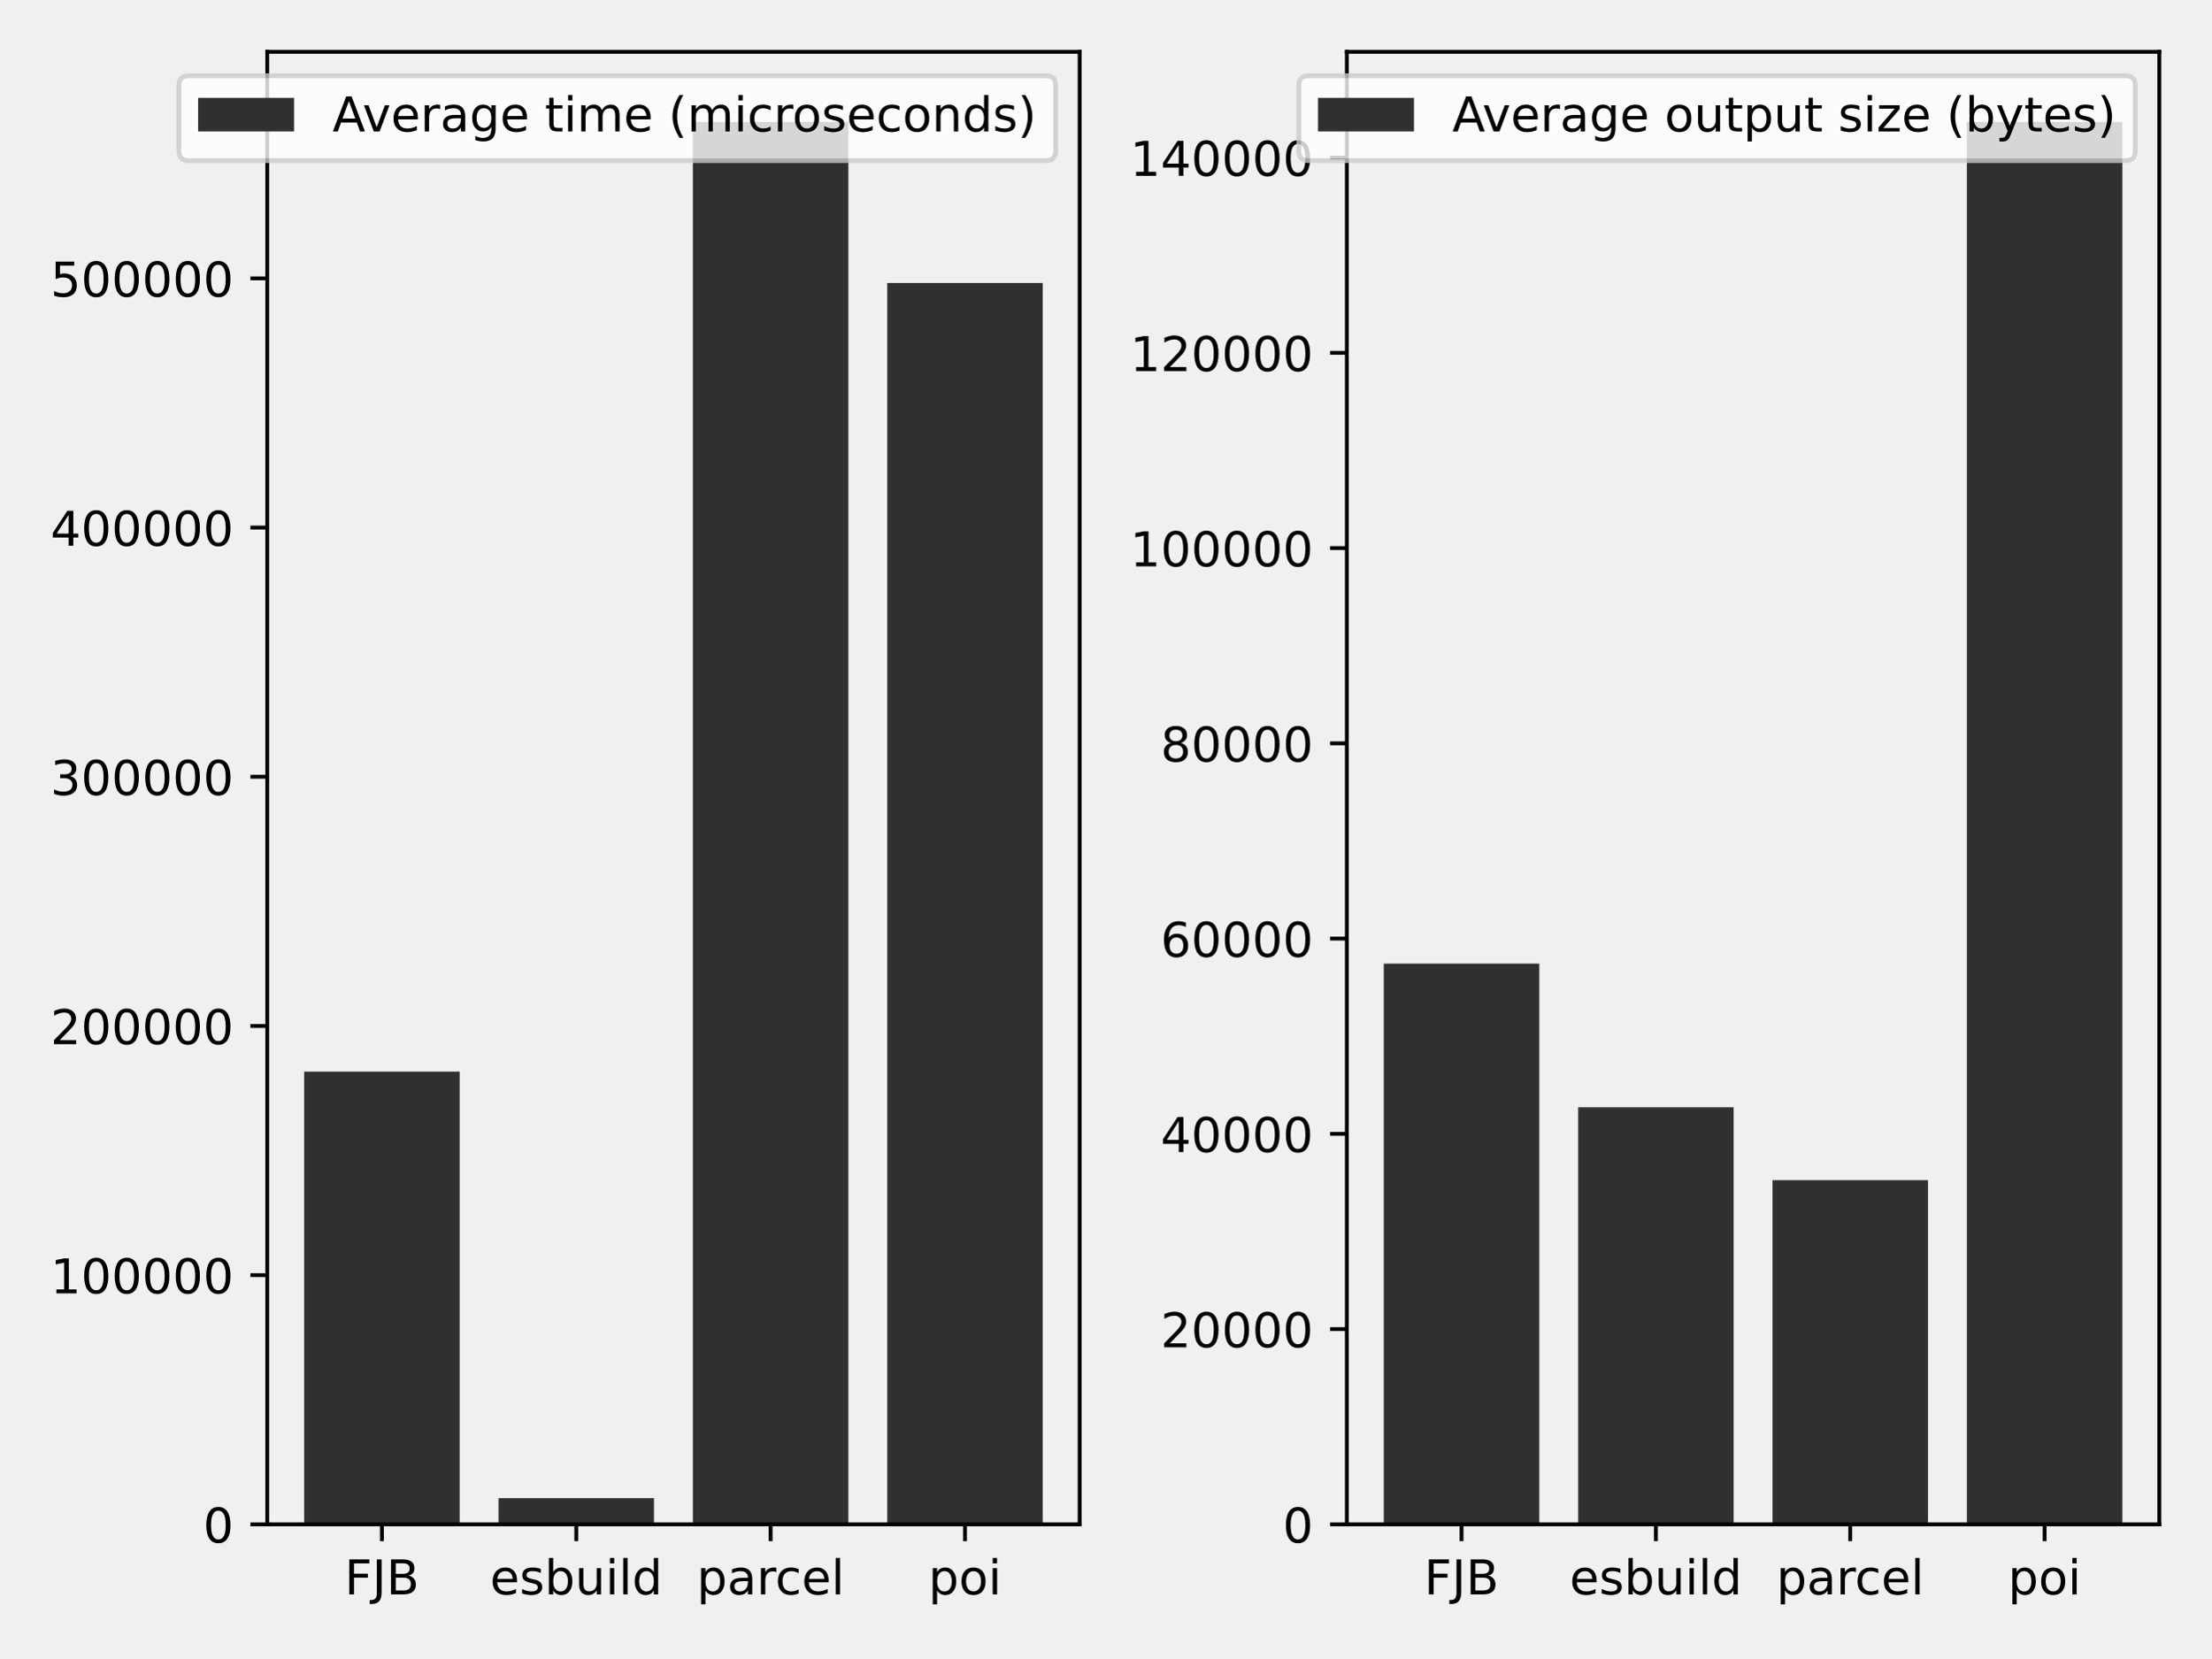
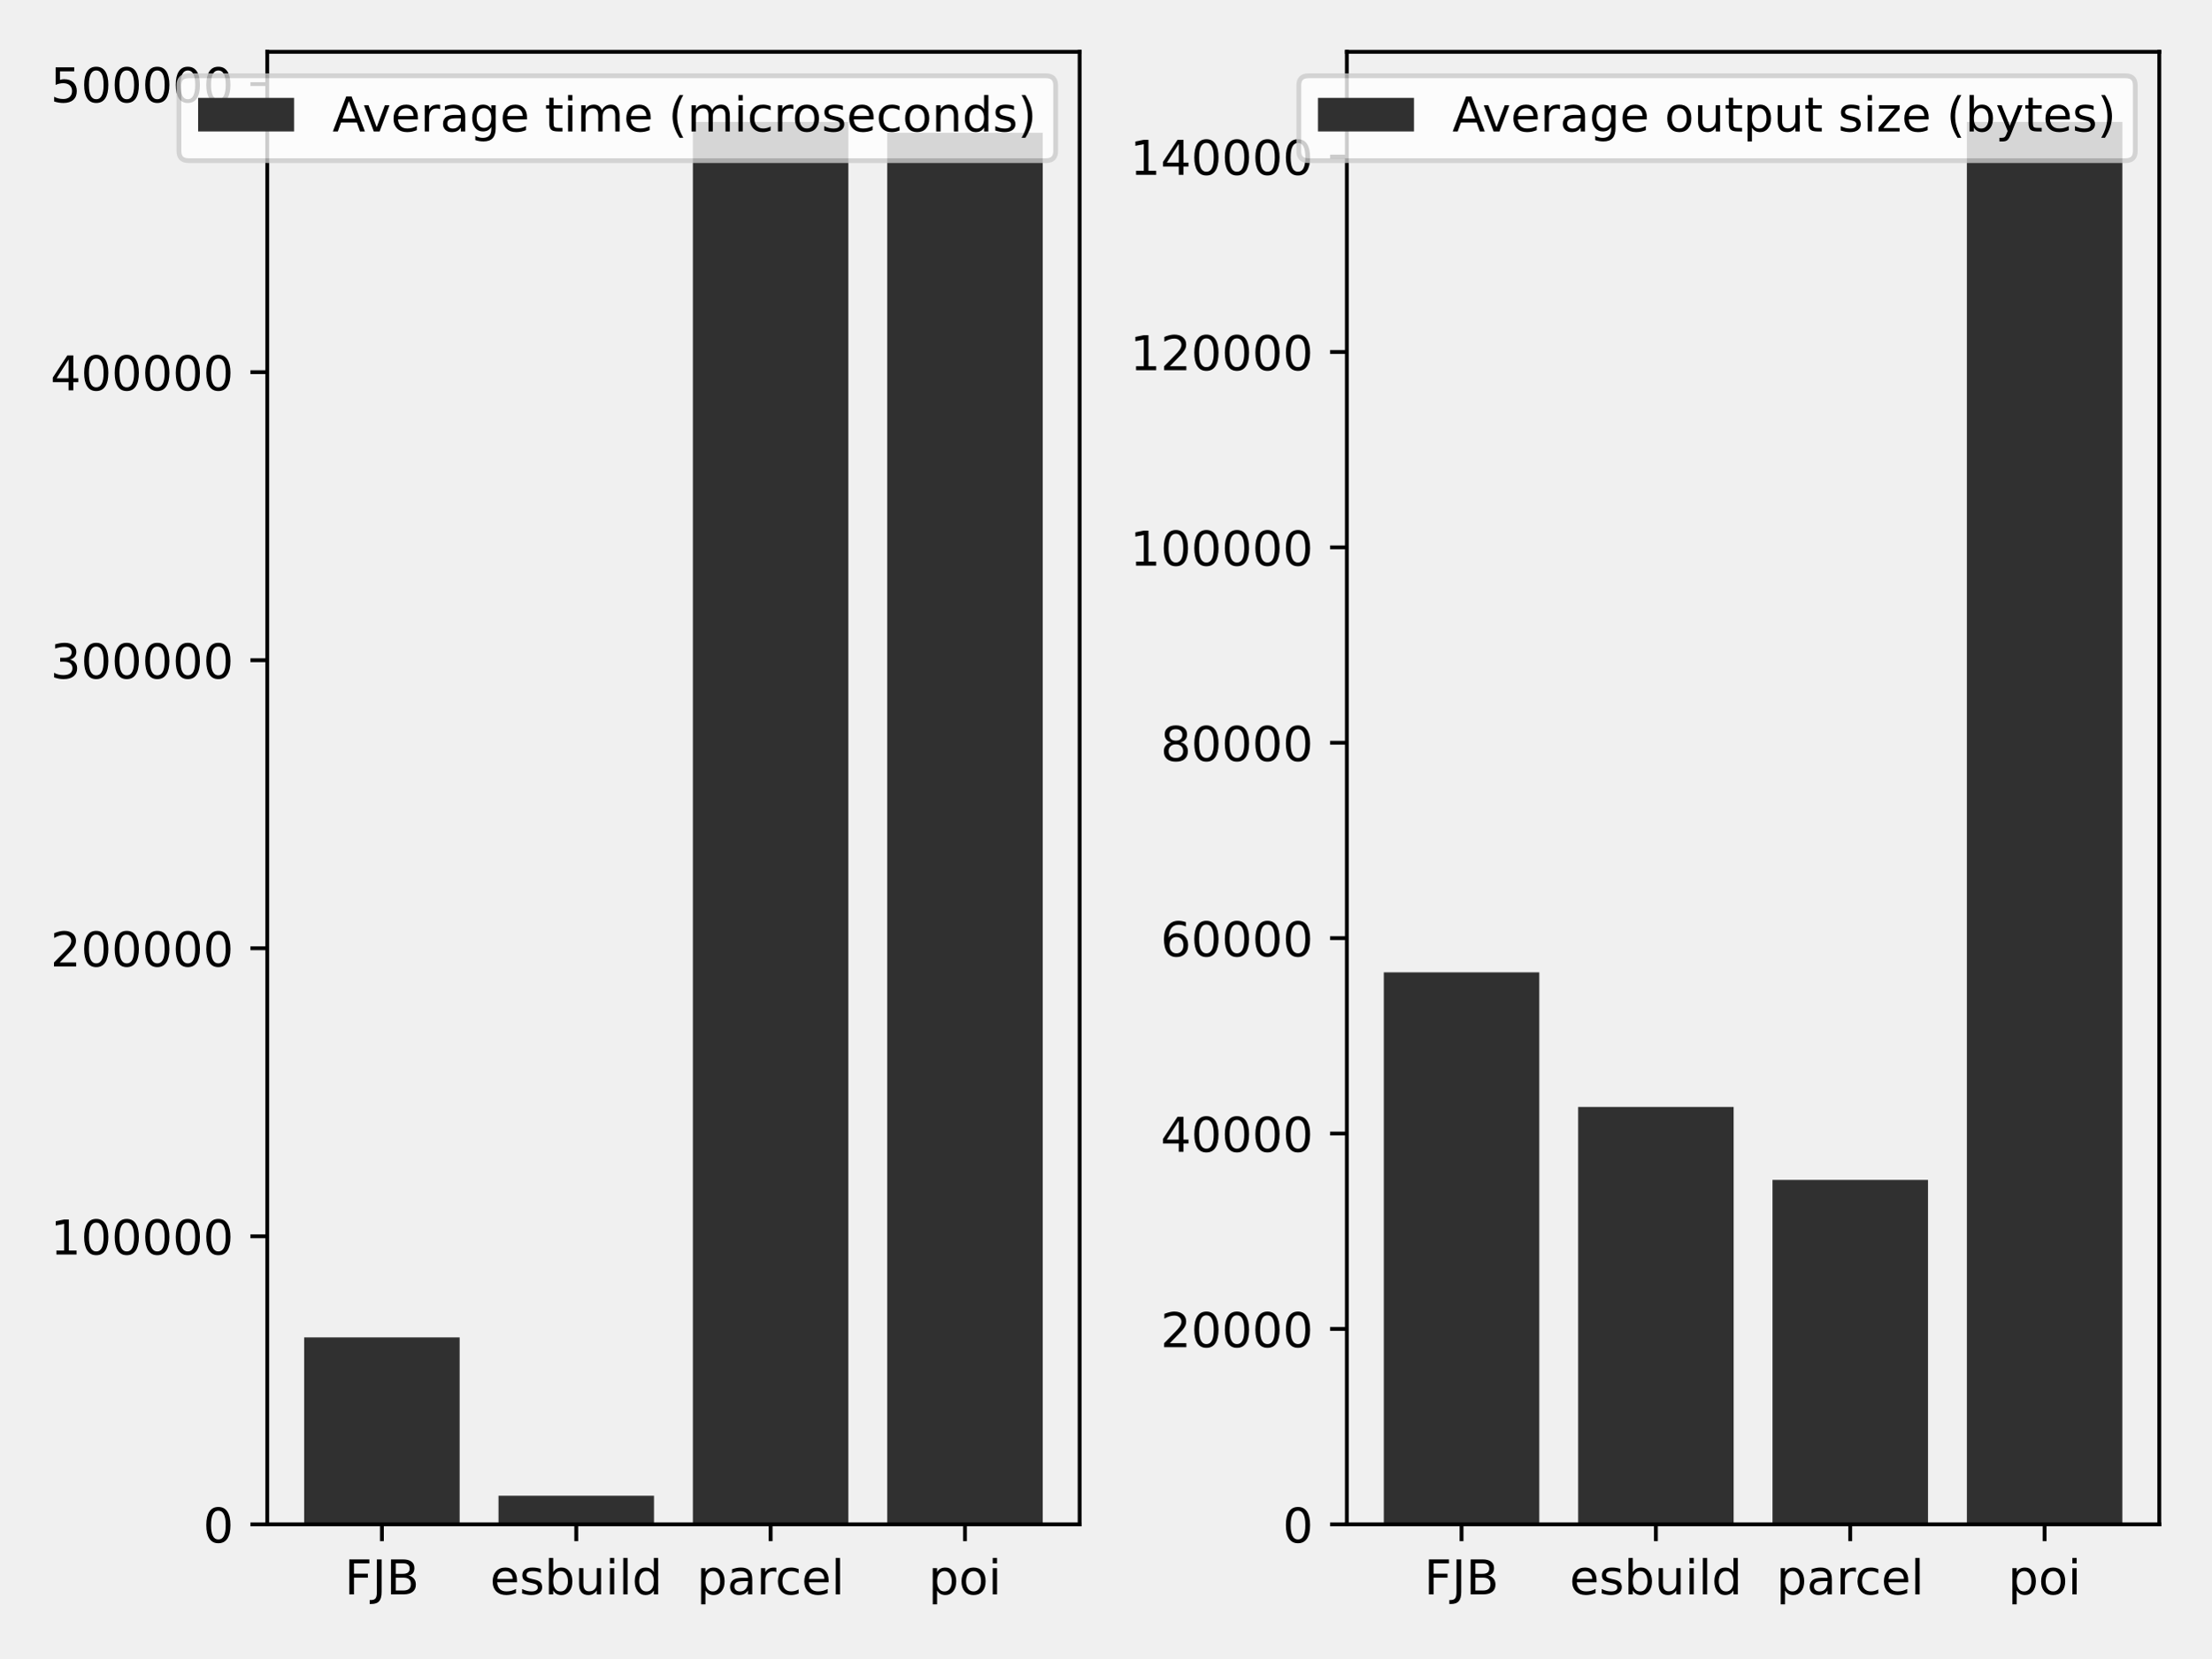
<svg xmlns="http://www.w3.org/2000/svg" xmlns:xlink="http://www.w3.org/1999/xlink" height="345.6pt" version="1.1" viewBox="0 0 460.8 345.6" width="460.8pt">
  <defs>
    <style type="text/css">*{stroke-linecap:butt;stroke-linejoin:round;}</style>
  </defs>
  <g id="figure_1">
    <g id="patch_1">
      <path d="M 0 345.6  L 460.8 345.6  L 460.8 0  L 0 0  z " style="fill:none;" />
    </g>
    <g id="axes_1">
      <g id="patch_2">
        <path d="M 55.69 317.72  L 225 317.72  L 225 10.8  L 55.69 10.8  z " style="fill:none;" />
      </g>
      <g id="patch_3">
-         <path clip-path="url(#p5b558bcbb6)" d="M 63.386 317.72  L 95.79 317.72  L 95.79 223.363  L 63.386 223.363  z " style="fill:#303030;" />
+         <path clip-path="url(#p740d767ba8)" d="M 63.386 317.72  L 95.79 317.72  L 95.79 278.754  L 63.386 278.754  z " style="fill:#303030;" />
      </g>
      <g id="patch_4">
-         <path clip-path="url(#p5b558bcbb6)" d="M 103.891 317.72  L 136.295 317.72  L 136.295 312.26  L 103.891 312.26  z " style="fill:#303030;" />
+         <path clip-path="url(#p740d767ba8)" d="M 103.891 317.72  L 136.295 317.72  L 136.295 311.758  L 103.891 311.758  z " style="fill:#303030;" />
      </g>
      <g id="patch_5">
-         <path clip-path="url(#p5b558bcbb6)" d="M 144.395 317.72  L 176.799 317.72  L 176.799 25.415  L 144.395 25.415  z " style="fill:#303030;" />
+         <path clip-path="url(#p740d767ba8)" d="M 144.395 317.72  L 176.799 317.72  L 176.799 25.415  L 144.395 25.415  z " style="fill:#303030;" />
      </g>
      <g id="patch_6">
-         <path clip-path="url(#p5b558bcbb6)" d="M 184.9 317.72  L 217.304 317.72  L 217.304 58.977  L 184.9 58.977  z " style="fill:#303030;" />
+         <path clip-path="url(#p740d767ba8)" d="M 184.9 317.72  L 217.304 317.72  L 217.304 27.676  L 184.9 27.676  z " style="fill:#303030;" />
      </g>
      <g id="matplotlib.axis_1">
        <g id="xtick_1">
          <g id="line2d_1">
            <defs>
-               <path d="M 0 0  L 0 3.5  " id="m8f6a328b8c" style="stroke:#000000;stroke-width:0.8;" />
+               <path d="M 0 0  L 0 3.5  " id="m633176edac" style="stroke:#000000;stroke-width:0.8;" />
            </defs>
            <g>
-               <use style="stroke:#000000;stroke-width:0.8;" x="79.588" xlink:href="#m8f6a328b8c" y="317.72" />
+               <use style="stroke:#000000;stroke-width:0.8;" x="79.588" xlink:href="#m633176edac" y="317.72" />
            </g>
          </g>
          <g id="text_1">
            <g transform="translate(71.80657 332.3184)scale(0.1 -0.1)">
              <defs>
                <path d="M 9.812 72.906  L 51.703 72.906  L 51.703 64.594  L 19.672 64.594  L 19.672 43.109  L 48.578 43.109  L 48.578 34.812  L 19.672 34.812  L 19.672 0  L 9.812 0  z " id="DejaVuSans-70" />
                <path d="M 9.812 72.906  L 19.672 72.906  L 19.672 5.078  Q 19.672 -8.109 14.672 -14.062  Q 9.672 -20.016 -1.422 -20.016  L -5.172 -20.016  L -5.172 -11.719  L -2.094 -11.719  Q 4.438 -11.719 7.125 -8.047  Q 9.812 -4.391 9.812 5.078  z " id="DejaVuSans-74" />
                <path d="M 19.672 34.812  L 19.672 8.109  L 35.5 8.109  Q 43.453 8.109 47.281 11.406  Q 51.125 14.703 51.125 21.484  Q 51.125 28.328 47.281 31.562  Q 43.453 34.812 35.5 34.812  z M 19.672 64.797  L 19.672 42.828  L 34.281 42.828  Q 41.5 42.828 45.031 45.531  Q 48.578 48.25 48.578 53.812  Q 48.578 59.328 45.031 62.062  Q 41.5 64.797 34.281 64.797  z M 9.812 72.906  L 35.016 72.906  Q 46.297 72.906 52.391 68.219  Q 58.5 63.531 58.5 54.891  Q 58.5 48.188 55.375 44.234  Q 52.25 40.281 46.188 39.312  Q 53.469 37.75 57.5 32.781  Q 61.531 27.828 61.531 20.406  Q 61.531 10.641 54.891 5.312  Q 48.25 0 35.984 0  L 9.812 0  z " id="DejaVuSans-66" />
              </defs>
              <use xlink:href="#DejaVuSans-70" />
              <use x="57.52" xlink:href="#DejaVuSans-74" />
              <use x="87.012" xlink:href="#DejaVuSans-66" />
            </g>
          </g>
        </g>
        <g id="xtick_2">
          <g id="line2d_2">
            <g>
-               <use style="stroke:#000000;stroke-width:0.8;" x="120.093" xlink:href="#m8f6a328b8c" y="317.72" />
+               <use style="stroke:#000000;stroke-width:0.8;" x="120.093" xlink:href="#m633176edac" y="317.72" />
            </g>
          </g>
          <g id="text_2">
            <g transform="translate(102.116 332.3184)scale(0.1 -0.1)">
              <defs>
                <path d="M 56.203 29.594  L 56.203 25.203  L 14.891 25.203  Q 15.484 15.922 20.484 11.062  Q 25.484 6.203 34.422 6.203  Q 39.594 6.203 44.453 7.469  Q 49.312 8.734 54.109 11.281  L 54.109 2.781  Q 49.266 0.734 44.188 -0.344  Q 39.109 -1.422 33.891 -1.422  Q 20.797 -1.422 13.156 6.188  Q 5.516 13.812 5.516 26.812  Q 5.516 40.234 12.766 48.109  Q 20.016 56 32.328 56  Q 43.359 56 49.781 48.891  Q 56.203 41.797 56.203 29.594  z M 47.219 32.234  Q 47.125 39.594 43.094 43.984  Q 39.062 48.391 32.422 48.391  Q 24.906 48.391 20.391 44.141  Q 15.875 39.891 15.188 32.172  z " id="DejaVuSans-101" />
                <path d="M 44.281 53.078  L 44.281 44.578  Q 40.484 46.531 36.375 47.5  Q 32.281 48.484 27.875 48.484  Q 21.188 48.484 17.844 46.438  Q 14.5 44.391 14.5 40.281  Q 14.5 37.156 16.891 35.375  Q 19.281 33.594 26.516 31.984  L 29.594 31.297  Q 39.156 29.25 43.188 25.516  Q 47.219 21.781 47.219 15.094  Q 47.219 7.469 41.188 3.016  Q 35.156 -1.422 24.609 -1.422  Q 20.219 -1.422 15.453 -0.562  Q 10.688 0.297 5.422 2  L 5.422 11.281  Q 10.406 8.688 15.234 7.391  Q 20.062 6.109 24.812 6.109  Q 31.156 6.109 34.562 8.281  Q 37.984 10.453 37.984 14.406  Q 37.984 18.062 35.516 20.016  Q 33.062 21.969 24.703 23.781  L 21.578 24.516  Q 13.234 26.266 9.516 29.906  Q 5.812 33.547 5.812 39.891  Q 5.812 47.609 11.281 51.797  Q 16.75 56 26.812 56  Q 31.781 56 36.172 55.266  Q 40.578 54.547 44.281 53.078  z " id="DejaVuSans-115" />
                <path d="M 48.688 27.297  Q 48.688 37.203 44.609 42.844  Q 40.531 48.484 33.406 48.484  Q 26.266 48.484 22.188 42.844  Q 18.109 37.203 18.109 27.297  Q 18.109 17.391 22.188 11.75  Q 26.266 6.109 33.406 6.109  Q 40.531 6.109 44.609 11.75  Q 48.688 17.391 48.688 27.297  z M 18.109 46.391  Q 20.953 51.266 25.266 53.625  Q 29.594 56 35.594 56  Q 45.562 56 51.781 48.094  Q 58.016 40.188 58.016 27.297  Q 58.016 14.406 51.781 6.484  Q 45.562 -1.422 35.594 -1.422  Q 29.594 -1.422 25.266 0.953  Q 20.953 3.328 18.109 8.203  L 18.109 0  L 9.078 0  L 9.078 75.984  L 18.109 75.984  z " id="DejaVuSans-98" />
                <path d="M 8.5 21.578  L 8.5 54.688  L 17.484 54.688  L 17.484 21.922  Q 17.484 14.156 20.5 10.266  Q 23.531 6.391 29.594 6.391  Q 36.859 6.391 41.078 11.031  Q 45.312 15.672 45.312 23.688  L 45.312 54.688  L 54.297 54.688  L 54.297 0  L 45.312 0  L 45.312 8.406  Q 42.047 3.422 37.719 1  Q 33.406 -1.422 27.688 -1.422  Q 18.266 -1.422 13.375 4.438  Q 8.5 10.297 8.5 21.578  z M 31.109 56  z " id="DejaVuSans-117" />
                <path d="M 9.422 54.688  L 18.406 54.688  L 18.406 0  L 9.422 0  z M 9.422 75.984  L 18.406 75.984  L 18.406 64.594  L 9.422 64.594  z " id="DejaVuSans-105" />
                <path d="M 9.422 75.984  L 18.406 75.984  L 18.406 0  L 9.422 0  z " id="DejaVuSans-108" />
                <path d="M 45.406 46.391  L 45.406 75.984  L 54.391 75.984  L 54.391 0  L 45.406 0  L 45.406 8.203  Q 42.578 3.328 38.25 0.953  Q 33.938 -1.422 27.875 -1.422  Q 17.969 -1.422 11.734 6.484  Q 5.516 14.406 5.516 27.297  Q 5.516 40.188 11.734 48.094  Q 17.969 56 27.875 56  Q 33.938 56 38.25 53.625  Q 42.578 51.266 45.406 46.391  z M 14.797 27.297  Q 14.797 17.391 18.875 11.75  Q 22.953 6.109 30.078 6.109  Q 37.203 6.109 41.297 11.75  Q 45.406 17.391 45.406 27.297  Q 45.406 37.203 41.297 42.844  Q 37.203 48.484 30.078 48.484  Q 22.953 48.484 18.875 42.844  Q 14.797 37.203 14.797 27.297  z " id="DejaVuSans-100" />
              </defs>
              <use xlink:href="#DejaVuSans-101" />
              <use x="61.523" xlink:href="#DejaVuSans-115" />
              <use x="113.623" xlink:href="#DejaVuSans-98" />
              <use x="177.1" xlink:href="#DejaVuSans-117" />
              <use x="240.479" xlink:href="#DejaVuSans-105" />
              <use x="268.262" xlink:href="#DejaVuSans-108" />
              <use x="296.045" xlink:href="#DejaVuSans-100" />
            </g>
          </g>
        </g>
        <g id="xtick_3">
          <g id="line2d_3">
            <g>
-               <use style="stroke:#000000;stroke-width:0.8;" x="160.597" xlink:href="#m8f6a328b8c" y="317.72" />
+               <use style="stroke:#000000;stroke-width:0.8;" x="160.597" xlink:href="#m633176edac" y="317.72" />
            </g>
          </g>
          <g id="text_3">
            <g transform="translate(145.2013 332.3184)scale(0.1 -0.1)">
              <defs>
                <path d="M 18.109 8.203  L 18.109 -20.797  L 9.078 -20.797  L 9.078 54.688  L 18.109 54.688  L 18.109 46.391  Q 20.953 51.266 25.266 53.625  Q 29.594 56 35.594 56  Q 45.562 56 51.781 48.094  Q 58.016 40.188 58.016 27.297  Q 58.016 14.406 51.781 6.484  Q 45.562 -1.422 35.594 -1.422  Q 29.594 -1.422 25.266 0.953  Q 20.953 3.328 18.109 8.203  z M 48.688 27.297  Q 48.688 37.203 44.609 42.844  Q 40.531 48.484 33.406 48.484  Q 26.266 48.484 22.188 42.844  Q 18.109 37.203 18.109 27.297  Q 18.109 17.391 22.188 11.75  Q 26.266 6.109 33.406 6.109  Q 40.531 6.109 44.609 11.75  Q 48.688 17.391 48.688 27.297  z " id="DejaVuSans-112" />
                <path d="M 34.281 27.484  Q 23.391 27.484 19.188 25  Q 14.984 22.516 14.984 16.5  Q 14.984 11.719 18.141 8.906  Q 21.297 6.109 26.703 6.109  Q 34.188 6.109 38.703 11.406  Q 43.219 16.703 43.219 25.484  L 43.219 27.484  z M 52.203 31.203  L 52.203 0  L 43.219 0  L 43.219 8.297  Q 40.141 3.328 35.547 0.953  Q 30.953 -1.422 24.312 -1.422  Q 15.922 -1.422 10.953 3.297  Q 6 8.016 6 15.922  Q 6 25.141 12.172 29.828  Q 18.359 34.516 30.609 34.516  L 43.219 34.516  L 43.219 35.406  Q 43.219 41.609 39.141 45  Q 35.062 48.391 27.688 48.391  Q 23 48.391 18.547 47.266  Q 14.109 46.141 10.016 43.891  L 10.016 52.203  Q 14.938 54.109 19.578 55.047  Q 24.219 56 28.609 56  Q 40.484 56 46.344 49.844  Q 52.203 43.703 52.203 31.203  z " id="DejaVuSans-97" />
                <path d="M 41.109 46.297  Q 39.594 47.172 37.812 47.578  Q 36.031 48 33.891 48  Q 26.266 48 22.188 43.047  Q 18.109 38.094 18.109 28.812  L 18.109 0  L 9.078 0  L 9.078 54.688  L 18.109 54.688  L 18.109 46.188  Q 20.953 51.172 25.484 53.578  Q 30.031 56 36.531 56  Q 37.453 56 38.578 55.875  Q 39.703 55.766 41.062 55.516  z " id="DejaVuSans-114" />
                <path d="M 48.781 52.594  L 48.781 44.188  Q 44.969 46.297 41.141 47.344  Q 37.312 48.391 33.406 48.391  Q 24.656 48.391 19.812 42.844  Q 14.984 37.312 14.984 27.297  Q 14.984 17.281 19.812 11.734  Q 24.656 6.203 33.406 6.203  Q 37.312 6.203 41.141 7.25  Q 44.969 8.297 48.781 10.406  L 48.781 2.094  Q 45.016 0.344 40.984 -0.531  Q 36.969 -1.422 32.422 -1.422  Q 20.062 -1.422 12.781 6.344  Q 5.516 14.109 5.516 27.297  Q 5.516 40.672 12.859 48.328  Q 20.219 56 33.016 56  Q 37.156 56 41.109 55.141  Q 45.062 54.297 48.781 52.594  z " id="DejaVuSans-99" />
              </defs>
              <use xlink:href="#DejaVuSans-112" />
              <use x="63.477" xlink:href="#DejaVuSans-97" />
              <use x="124.756" xlink:href="#DejaVuSans-114" />
              <use x="163.619" xlink:href="#DejaVuSans-99" />
              <use x="218.6" xlink:href="#DejaVuSans-101" />
              <use x="280.123" xlink:href="#DejaVuSans-108" />
            </g>
          </g>
        </g>
        <g id="xtick_4">
          <g id="line2d_4">
            <g>
-               <use style="stroke:#000000;stroke-width:0.8;" x="201.102" xlink:href="#m8f6a328b8c" y="317.72" />
+               <use style="stroke:#000000;stroke-width:0.8;" x="201.102" xlink:href="#m633176edac" y="317.72" />
            </g>
          </g>
          <g id="text_4">
            <g transform="translate(193.4795 332.3184)scale(0.1 -0.1)">
              <defs>
                <path d="M 30.609 48.391  Q 23.391 48.391 19.188 42.75  Q 14.984 37.109 14.984 27.297  Q 14.984 17.484 19.156 11.844  Q 23.344 6.203 30.609 6.203  Q 37.797 6.203 41.984 11.859  Q 46.188 17.531 46.188 27.297  Q 46.188 37.016 41.984 42.703  Q 37.797 48.391 30.609 48.391  z M 30.609 56  Q 42.328 56 49.016 48.375  Q 55.719 40.766 55.719 27.297  Q 55.719 13.875 49.016 6.219  Q 42.328 -1.422 30.609 -1.422  Q 18.844 -1.422 12.172 6.219  Q 5.516 13.875 5.516 27.297  Q 5.516 40.766 12.172 48.375  Q 18.844 56 30.609 56  z " id="DejaVuSans-111" />
              </defs>
              <use xlink:href="#DejaVuSans-112" />
              <use x="63.477" xlink:href="#DejaVuSans-111" />
              <use x="124.658" xlink:href="#DejaVuSans-105" />
            </g>
          </g>
        </g>
      </g>
      <g id="matplotlib.axis_2">
        <g id="ytick_1">
          <g id="line2d_5">
            <defs>
-               <path d="M 0 0  L -3.5 0  " id="ma670803277" style="stroke:#000000;stroke-width:0.8;" />
+               <path d="M 0 0  L -3.5 0  " id="m32b0b96ef1" style="stroke:#000000;stroke-width:0.8;" />
            </defs>
            <g>
-               <use style="stroke:#000000;stroke-width:0.8;" x="55.69" xlink:href="#ma670803277" y="317.72" />
+               <use style="stroke:#000000;stroke-width:0.8;" x="55.69" xlink:href="#m32b0b96ef1" y="317.72" />
            </g>
          </g>
          <g id="text_5">
            <g transform="translate(42.3275 321.5192)scale(0.1 -0.1)">
              <defs>
                <path d="M 31.781 66.406  Q 24.172 66.406 20.328 58.906  Q 16.5 51.422 16.5 36.375  Q 16.5 21.391 20.328 13.891  Q 24.172 6.391 31.781 6.391  Q 39.453 6.391 43.281 13.891  Q 47.125 21.391 47.125 36.375  Q 47.125 51.422 43.281 58.906  Q 39.453 66.406 31.781 66.406  z M 31.781 74.219  Q 44.047 74.219 50.516 64.516  Q 56.984 54.828 56.984 36.375  Q 56.984 17.969 50.516 8.266  Q 44.047 -1.422 31.781 -1.422  Q 19.531 -1.422 13.062 8.266  Q 6.594 17.969 6.594 36.375  Q 6.594 54.828 13.062 64.516  Q 19.531 74.219 31.781 74.219  z " id="DejaVuSans-48" />
              </defs>
              <use xlink:href="#DejaVuSans-48" />
            </g>
          </g>
        </g>
        <g id="ytick_2">
          <g id="line2d_6">
            <g>
-               <use style="stroke:#000000;stroke-width:0.8;" x="55.69" xlink:href="#ma670803277" y="265.779" />
+               <use style="stroke:#000000;stroke-width:0.8;" x="55.69" xlink:href="#m32b0b96ef1" y="257.681" />
            </g>
          </g>
          <g id="text_6">
-             <g transform="translate(10.515 269.5779)scale(0.1 -0.1)">
+             <g transform="translate(10.515 261.4803)scale(0.1 -0.1)">
              <defs>
                <path d="M 12.406 8.297  L 28.516 8.297  L 28.516 63.922  L 10.984 60.406  L 10.984 69.391  L 28.422 72.906  L 38.281 72.906  L 38.281 8.297  L 54.391 8.297  L 54.391 0  L 12.406 0  z " id="DejaVuSans-49" />
              </defs>
              <use xlink:href="#DejaVuSans-49" />
              <use x="63.623" xlink:href="#DejaVuSans-48" />
              <use x="127.246" xlink:href="#DejaVuSans-48" />
              <use x="190.869" xlink:href="#DejaVuSans-48" />
              <use x="254.492" xlink:href="#DejaVuSans-48" />
              <use x="318.115" xlink:href="#DejaVuSans-48" />
            </g>
          </g>
        </g>
        <g id="ytick_3">
          <g id="line2d_7">
            <g>
-               <use style="stroke:#000000;stroke-width:0.8;" x="55.69" xlink:href="#ma670803277" y="213.837" />
+               <use style="stroke:#000000;stroke-width:0.8;" x="55.69" xlink:href="#m32b0b96ef1" y="197.642" />
            </g>
          </g>
          <g id="text_7">
-             <g transform="translate(10.515 217.6367)scale(0.1 -0.1)">
+             <g transform="translate(10.515 201.4414)scale(0.1 -0.1)">
              <defs>
                <path d="M 19.188 8.297  L 53.609 8.297  L 53.609 0  L 7.328 0  L 7.328 8.297  Q 12.938 14.109 22.625 23.891  Q 32.328 33.688 34.812 36.531  Q 39.547 41.844 41.422 45.531  Q 43.312 49.219 43.312 52.781  Q 43.312 58.594 39.234 62.25  Q 35.156 65.922 28.609 65.922  Q 23.969 65.922 18.812 64.312  Q 13.672 62.703 7.812 59.422  L 7.812 69.391  Q 13.766 71.781 18.938 73  Q 24.125 74.219 28.422 74.219  Q 39.75 74.219 46.484 68.547  Q 53.219 62.891 53.219 53.422  Q 53.219 48.922 51.531 44.891  Q 49.859 40.875 45.406 35.406  Q 44.188 33.984 37.641 27.219  Q 31.109 20.453 19.188 8.297  z " id="DejaVuSans-50" />
              </defs>
              <use xlink:href="#DejaVuSans-50" />
              <use x="63.623" xlink:href="#DejaVuSans-48" />
              <use x="127.246" xlink:href="#DejaVuSans-48" />
              <use x="190.869" xlink:href="#DejaVuSans-48" />
              <use x="254.492" xlink:href="#DejaVuSans-48" />
              <use x="318.115" xlink:href="#DejaVuSans-48" />
            </g>
          </g>
        </g>
        <g id="ytick_4">
          <g id="line2d_8">
            <g>
-               <use style="stroke:#000000;stroke-width:0.8;" x="55.69" xlink:href="#ma670803277" y="161.896" />
+               <use style="stroke:#000000;stroke-width:0.8;" x="55.69" xlink:href="#m32b0b96ef1" y="137.603" />
            </g>
          </g>
          <g id="text_8">
-             <g transform="translate(10.515 165.6954)scale(0.1 -0.1)">
+             <g transform="translate(10.515 141.4025)scale(0.1 -0.1)">
              <defs>
                <path d="M 40.578 39.312  Q 47.656 37.797 51.625 33  Q 55.609 28.219 55.609 21.188  Q 55.609 10.406 48.188 4.484  Q 40.766 -1.422 27.094 -1.422  Q 22.516 -1.422 17.656 -0.516  Q 12.797 0.391 7.625 2.203  L 7.625 11.719  Q 11.719 9.328 16.594 8.109  Q 21.484 6.891 26.812 6.891  Q 36.078 6.891 40.938 10.547  Q 45.797 14.203 45.797 21.188  Q 45.797 27.641 41.281 31.266  Q 36.766 34.906 28.719 34.906  L 20.219 34.906  L 20.219 43.016  L 29.109 43.016  Q 36.375 43.016 40.234 45.922  Q 44.094 48.828 44.094 54.297  Q 44.094 59.906 40.109 62.906  Q 36.141 65.922 28.719 65.922  Q 24.656 65.922 20.016 65.031  Q 15.375 64.156 9.812 62.312  L 9.812 71.094  Q 15.438 72.656 20.344 73.438  Q 25.25 74.219 29.594 74.219  Q 40.828 74.219 47.359 69.109  Q 53.906 64.016 53.906 55.328  Q 53.906 49.266 50.438 45.094  Q 46.969 40.922 40.578 39.312  z " id="DejaVuSans-51" />
              </defs>
              <use xlink:href="#DejaVuSans-51" />
              <use x="63.623" xlink:href="#DejaVuSans-48" />
              <use x="127.246" xlink:href="#DejaVuSans-48" />
              <use x="190.869" xlink:href="#DejaVuSans-48" />
              <use x="254.492" xlink:href="#DejaVuSans-48" />
              <use x="318.115" xlink:href="#DejaVuSans-48" />
            </g>
          </g>
        </g>
        <g id="ytick_5">
          <g id="line2d_9">
            <g>
-               <use style="stroke:#000000;stroke-width:0.8;" x="55.69" xlink:href="#ma670803277" y="109.955" />
+               <use style="stroke:#000000;stroke-width:0.8;" x="55.69" xlink:href="#m32b0b96ef1" y="77.564" />
            </g>
          </g>
          <g id="text_9">
-             <g transform="translate(10.515 113.7541)scale(0.1 -0.1)">
+             <g transform="translate(10.515 81.36364)scale(0.1 -0.1)">
              <defs>
                <path d="M 37.797 64.312  L 12.891 25.391  L 37.797 25.391  z M 35.203 72.906  L 47.609 72.906  L 47.609 25.391  L 58.016 25.391  L 58.016 17.188  L 47.609 17.188  L 47.609 0  L 37.797 0  L 37.797 17.188  L 4.891 17.188  L 4.891 26.703  z " id="DejaVuSans-52" />
              </defs>
              <use xlink:href="#DejaVuSans-52" />
              <use x="63.623" xlink:href="#DejaVuSans-48" />
              <use x="127.246" xlink:href="#DejaVuSans-48" />
              <use x="190.869" xlink:href="#DejaVuSans-48" />
              <use x="254.492" xlink:href="#DejaVuSans-48" />
              <use x="318.115" xlink:href="#DejaVuSans-48" />
            </g>
          </g>
        </g>
        <g id="ytick_6">
          <g id="line2d_10">
            <g>
-               <use style="stroke:#000000;stroke-width:0.8;" x="55.69" xlink:href="#ma670803277" y="58.014" />
+               <use style="stroke:#000000;stroke-width:0.8;" x="55.69" xlink:href="#m32b0b96ef1" y="17.526" />
            </g>
          </g>
          <g id="text_10">
-             <g transform="translate(10.515 61.81281)scale(0.1 -0.1)">
+             <g transform="translate(10.515 21.32475)scale(0.1 -0.1)">
              <defs>
                <path d="M 10.797 72.906  L 49.516 72.906  L 49.516 64.594  L 19.828 64.594  L 19.828 46.734  Q 21.969 47.469 24.109 47.828  Q 26.266 48.188 28.422 48.188  Q 40.625 48.188 47.75 41.5  Q 54.891 34.812 54.891 23.391  Q 54.891 11.625 47.562 5.094  Q 40.234 -1.422 26.906 -1.422  Q 22.312 -1.422 17.547 -0.641  Q 12.797 0.141 7.719 1.703  L 7.719 11.625  Q 12.109 9.234 16.797 8.062  Q 21.484 6.891 26.703 6.891  Q 35.156 6.891 40.078 11.328  Q 45.016 15.766 45.016 23.391  Q 45.016 31 40.078 35.438  Q 35.156 39.891 26.703 39.891  Q 22.75 39.891 18.812 39.016  Q 14.891 38.141 10.797 36.281  z " id="DejaVuSans-53" />
              </defs>
              <use xlink:href="#DejaVuSans-53" />
              <use x="63.623" xlink:href="#DejaVuSans-48" />
              <use x="127.246" xlink:href="#DejaVuSans-48" />
              <use x="190.869" xlink:href="#DejaVuSans-48" />
              <use x="254.492" xlink:href="#DejaVuSans-48" />
              <use x="318.115" xlink:href="#DejaVuSans-48" />
            </g>
          </g>
        </g>
      </g>
      <g id="patch_7">
        <path d="M 55.69 317.72  L 55.69 10.8  " style="fill:none;stroke:#000000;stroke-linecap:square;stroke-linejoin:miter;stroke-width:0.8;" />
      </g>
      <g id="patch_8">
        <path d="M 225 317.72  L 225 10.8  " style="fill:none;stroke:#000000;stroke-linecap:square;stroke-linejoin:miter;stroke-width:0.8;" />
      </g>
      <g id="patch_9">
        <path d="M 55.69 317.72  L 225 317.72  " style="fill:none;stroke:#000000;stroke-linecap:square;stroke-linejoin:miter;stroke-width:0.8;" />
      </g>
      <g id="patch_10">
        <path d="M 55.69 10.8  L 225 10.8  " style="fill:none;stroke:#000000;stroke-linecap:square;stroke-linejoin:miter;stroke-width:0.8;" />
      </g>
      <g id="legend_1">
        <g id="patch_11">
          <path d="M 39.286 33.478  L 218 33.478  Q 220 33.478 220 31.478  L 220 17.8  Q 220 15.8 218 15.8  L 39.286 15.8  Q 37.286 15.8 37.286 17.8  L 37.286 31.478  Q 37.286 33.478 39.286 33.478  z " style="fill:#ffffff;opacity:0.8;stroke:#cccccc;stroke-linejoin:miter;" />
        </g>
        <g id="patch_12">
          <path d="M 41.286 27.398  L 61.286 27.398  L 61.286 20.398  L 41.286 20.398  z " style="fill:#303030;" />
        </g>
        <g id="text_11">
          <g transform="translate(69.28594 27.39844)scale(0.1 -0.1)">
            <defs>
              <path d="M 34.188 63.188  L 20.797 26.906  L 47.609 26.906  z M 28.609 72.906  L 39.797 72.906  L 67.578 0  L 57.328 0  L 50.688 18.703  L 17.828 18.703  L 11.188 0  L 0.781 0  z " id="DejaVuSans-65" />
              <path d="M 2.984 54.688  L 12.5 54.688  L 29.594 8.797  L 46.688 54.688  L 56.203 54.688  L 35.688 0  L 23.484 0  z " id="DejaVuSans-118" />
              <path d="M 45.406 27.984  Q 45.406 37.75 41.375 43.109  Q 37.359 48.484 30.078 48.484  Q 22.859 48.484 18.828 43.109  Q 14.797 37.75 14.797 27.984  Q 14.797 18.266 18.828 12.891  Q 22.859 7.516 30.078 7.516  Q 37.359 7.516 41.375 12.891  Q 45.406 18.266 45.406 27.984  z M 54.391 6.781  Q 54.391 -7.172 48.188 -13.984  Q 42 -20.797 29.203 -20.797  Q 24.469 -20.797 20.266 -20.094  Q 16.062 -19.391 12.109 -17.922  L 12.109 -9.188  Q 16.062 -11.328 19.922 -12.344  Q 23.781 -13.375 27.781 -13.375  Q 36.625 -13.375 41.016 -8.766  Q 45.406 -4.156 45.406 5.172  L 45.406 9.625  Q 42.625 4.781 38.281 2.391  Q 33.938 0 27.875 0  Q 17.828 0 11.672 7.656  Q 5.516 15.328 5.516 27.984  Q 5.516 40.672 11.672 48.328  Q 17.828 56 27.875 56  Q 33.938 56 38.281 53.609  Q 42.625 51.219 45.406 46.391  L 45.406 54.688  L 54.391 54.688  z " id="DejaVuSans-103" />
              <path id="DejaVuSans-32" />
              <path d="M 18.312 70.219  L 18.312 54.688  L 36.812 54.688  L 36.812 47.703  L 18.312 47.703  L 18.312 18.016  Q 18.312 11.328 20.141 9.422  Q 21.969 7.516 27.594 7.516  L 36.812 7.516  L 36.812 0  L 27.594 0  Q 17.188 0 13.234 3.875  Q 9.281 7.766 9.281 18.016  L 9.281 47.703  L 2.688 47.703  L 2.688 54.688  L 9.281 54.688  L 9.281 70.219  z " id="DejaVuSans-116" />
              <path d="M 52 44.188  Q 55.375 50.25 60.062 53.125  Q 64.75 56 71.094 56  Q 79.641 56 84.281 50.016  Q 88.922 44.047 88.922 33.016  L 88.922 0  L 79.891 0  L 79.891 32.719  Q 79.891 40.578 77.094 44.375  Q 74.312 48.188 68.609 48.188  Q 61.625 48.188 57.562 43.547  Q 53.516 38.922 53.516 30.906  L 53.516 0  L 44.484 0  L 44.484 32.719  Q 44.484 40.625 41.703 44.406  Q 38.922 48.188 33.109 48.188  Q 26.219 48.188 22.156 43.531  Q 18.109 38.875 18.109 30.906  L 18.109 0  L 9.078 0  L 9.078 54.688  L 18.109 54.688  L 18.109 46.188  Q 21.188 51.219 25.484 53.609  Q 29.781 56 35.688 56  Q 41.656 56 45.828 52.969  Q 50 49.953 52 44.188  z " id="DejaVuSans-109" />
              <path d="M 31 75.875  Q 24.469 64.656 21.281 53.656  Q 18.109 42.672 18.109 31.391  Q 18.109 20.125 21.312 9.062  Q 24.516 -2 31 -13.188  L 23.188 -13.188  Q 15.875 -1.703 12.234 9.375  Q 8.594 20.453 8.594 31.391  Q 8.594 42.281 12.203 53.312  Q 15.828 64.359 23.188 75.875  z " id="DejaVuSans-40" />
              <path d="M 54.891 33.016  L 54.891 0  L 45.906 0  L 45.906 32.719  Q 45.906 40.484 42.875 44.328  Q 39.844 48.188 33.797 48.188  Q 26.516 48.188 22.312 43.547  Q 18.109 38.922 18.109 30.906  L 18.109 0  L 9.078 0  L 9.078 54.688  L 18.109 54.688  L 18.109 46.188  Q 21.344 51.125 25.703 53.562  Q 30.078 56 35.797 56  Q 45.219 56 50.047 50.172  Q 54.891 44.344 54.891 33.016  z " id="DejaVuSans-110" />
              <path d="M 8.016 75.875  L 15.828 75.875  Q 23.141 64.359 26.781 53.312  Q 30.422 42.281 30.422 31.391  Q 30.422 20.453 26.781 9.375  Q 23.141 -1.703 15.828 -13.188  L 8.016 -13.188  Q 14.5 -2 17.703 9.062  Q 20.906 20.125 20.906 31.391  Q 20.906 42.672 17.703 53.656  Q 14.5 64.656 8.016 75.875  z " id="DejaVuSans-41" />
            </defs>
            <use xlink:href="#DejaVuSans-65" />
            <use x="62.533" xlink:href="#DejaVuSans-118" />
            <use x="121.713" xlink:href="#DejaVuSans-101" />
            <use x="183.236" xlink:href="#DejaVuSans-114" />
            <use x="224.35" xlink:href="#DejaVuSans-97" />
            <use x="285.629" xlink:href="#DejaVuSans-103" />
            <use x="349.105" xlink:href="#DejaVuSans-101" />
            <use x="410.629" xlink:href="#DejaVuSans-32" />
            <use x="442.416" xlink:href="#DejaVuSans-116" />
            <use x="481.625" xlink:href="#DejaVuSans-105" />
            <use x="509.408" xlink:href="#DejaVuSans-109" />
            <use x="606.82" xlink:href="#DejaVuSans-101" />
            <use x="668.344" xlink:href="#DejaVuSans-32" />
            <use x="700.131" xlink:href="#DejaVuSans-40" />
            <use x="739.145" xlink:href="#DejaVuSans-109" />
            <use x="836.557" xlink:href="#DejaVuSans-105" />
            <use x="864.34" xlink:href="#DejaVuSans-99" />
            <use x="919.32" xlink:href="#DejaVuSans-114" />
            <use x="958.184" xlink:href="#DejaVuSans-111" />
            <use x="1019.365" xlink:href="#DejaVuSans-115" />
            <use x="1071.465" xlink:href="#DejaVuSans-101" />
            <use x="1132.988" xlink:href="#DejaVuSans-99" />
            <use x="1187.969" xlink:href="#DejaVuSans-111" />
            <use x="1249.15" xlink:href="#DejaVuSans-110" />
            <use x="1312.529" xlink:href="#DejaVuSans-100" />
            <use x="1376.006" xlink:href="#DejaVuSans-115" />
            <use x="1428.105" xlink:href="#DejaVuSans-41" />
          </g>
        </g>
      </g>
    </g>
    <g id="axes_2">
      <g id="patch_13">
        <path d="M 280.69 317.72  L 450 317.72  L 450 10.8  L 280.69 10.8  z " style="fill:none;" />
      </g>
      <g id="patch_14">
-         <path clip-path="url(#pce90c5e2be)" d="M 288.386 317.72  L 320.79 317.72  L 320.79 200.844  L 288.386 200.844  z " style="fill:#303030;" />
+         <path clip-path="url(#pe7d086ee87)" d="M 288.386 317.72  L 320.79 317.72  L 320.79 202.66  L 288.386 202.66  z " style="fill:#303030;" />
      </g>
      <g id="patch_15">
-         <path clip-path="url(#pce90c5e2be)" d="M 328.891 317.72  L 361.295 317.72  L 361.295 230.788  L 328.891 230.788  z " style="fill:#303030;" />
+         <path clip-path="url(#pe7d086ee87)" d="M 328.891 317.72  L 361.295 317.72  L 361.295 230.724  L 328.891 230.724  z " style="fill:#303030;" />
      </g>
      <g id="patch_16">
-         <path clip-path="url(#pce90c5e2be)" d="M 369.395 317.72  L 401.799 317.72  L 401.799 245.983  L 369.395 245.983  z " style="fill:#303030;" />
+         <path clip-path="url(#pe7d086ee87)" d="M 369.395 317.72  L 401.799 317.72  L 401.799 245.93  L 369.395 245.93  z " style="fill:#303030;" />
      </g>
      <g id="patch_17">
-         <path clip-path="url(#pce90c5e2be)" d="M 409.9 317.72  L 442.304 317.72  L 442.304 25.415  L 409.9 25.415  z " style="fill:#303030;" />
+         <path clip-path="url(#pe7d086ee87)" d="M 409.9 317.72  L 442.304 317.72  L 442.304 25.415  L 409.9 25.415  z " style="fill:#303030;" />
      </g>
      <g id="matplotlib.axis_3">
        <g id="xtick_5">
          <g id="line2d_11">
            <g>
-               <use style="stroke:#000000;stroke-width:0.8;" x="304.588" xlink:href="#m8f6a328b8c" y="317.72" />
+               <use style="stroke:#000000;stroke-width:0.8;" x="304.588" xlink:href="#m633176edac" y="317.72" />
            </g>
          </g>
          <g id="text_12">
            <g transform="translate(296.8066 332.3184)scale(0.1 -0.1)">
              <use xlink:href="#DejaVuSans-70" />
              <use x="57.52" xlink:href="#DejaVuSans-74" />
              <use x="87.012" xlink:href="#DejaVuSans-66" />
            </g>
          </g>
        </g>
        <g id="xtick_6">
          <g id="line2d_12">
            <g>
-               <use style="stroke:#000000;stroke-width:0.8;" x="345.093" xlink:href="#m8f6a328b8c" y="317.72" />
+               <use style="stroke:#000000;stroke-width:0.8;" x="345.093" xlink:href="#m633176edac" y="317.72" />
            </g>
          </g>
          <g id="text_13">
            <g transform="translate(327.116 332.3184)scale(0.1 -0.1)">
              <use xlink:href="#DejaVuSans-101" />
              <use x="61.523" xlink:href="#DejaVuSans-115" />
              <use x="113.623" xlink:href="#DejaVuSans-98" />
              <use x="177.1" xlink:href="#DejaVuSans-117" />
              <use x="240.479" xlink:href="#DejaVuSans-105" />
              <use x="268.262" xlink:href="#DejaVuSans-108" />
              <use x="296.045" xlink:href="#DejaVuSans-100" />
            </g>
          </g>
        </g>
        <g id="xtick_7">
          <g id="line2d_13">
            <g>
-               <use style="stroke:#000000;stroke-width:0.8;" x="385.597" xlink:href="#m8f6a328b8c" y="317.72" />
+               <use style="stroke:#000000;stroke-width:0.8;" x="385.597" xlink:href="#m633176edac" y="317.72" />
            </g>
          </g>
          <g id="text_14">
            <g transform="translate(370.2013 332.3184)scale(0.1 -0.1)">
              <use xlink:href="#DejaVuSans-112" />
              <use x="63.477" xlink:href="#DejaVuSans-97" />
              <use x="124.756" xlink:href="#DejaVuSans-114" />
              <use x="163.619" xlink:href="#DejaVuSans-99" />
              <use x="218.6" xlink:href="#DejaVuSans-101" />
              <use x="280.123" xlink:href="#DejaVuSans-108" />
            </g>
          </g>
        </g>
        <g id="xtick_8">
          <g id="line2d_14">
            <g>
-               <use style="stroke:#000000;stroke-width:0.8;" x="426.102" xlink:href="#m8f6a328b8c" y="317.72" />
+               <use style="stroke:#000000;stroke-width:0.8;" x="426.102" xlink:href="#m633176edac" y="317.72" />
            </g>
          </g>
          <g id="text_15">
            <g transform="translate(418.4795 332.3184)scale(0.1 -0.1)">
              <use xlink:href="#DejaVuSans-112" />
              <use x="63.477" xlink:href="#DejaVuSans-111" />
              <use x="124.658" xlink:href="#DejaVuSans-105" />
            </g>
          </g>
        </g>
      </g>
      <g id="matplotlib.axis_4">
        <g id="ytick_7">
          <g id="line2d_15">
            <g>
-               <use style="stroke:#000000;stroke-width:0.8;" x="280.69" xlink:href="#ma670803277" y="317.72" />
+               <use style="stroke:#000000;stroke-width:0.8;" x="280.69" xlink:href="#m32b0b96ef1" y="317.72" />
            </g>
          </g>
          <g id="text_16">
            <g transform="translate(267.3275 321.5192)scale(0.1 -0.1)">
              <use xlink:href="#DejaVuSans-48" />
            </g>
          </g>
        </g>
        <g id="ytick_8">
          <g id="line2d_16">
            <g>
-               <use style="stroke:#000000;stroke-width:0.8;" x="280.69" xlink:href="#ma670803277" y="277.023" />
+               <use style="stroke:#000000;stroke-width:0.8;" x="280.69" xlink:href="#m32b0b96ef1" y="276.993" />
            </g>
          </g>
          <g id="text_17">
-             <g transform="translate(241.8775 280.8224)scale(0.1 -0.1)">
+             <g transform="translate(241.8775 280.7926)scale(0.1 -0.1)">
              <use xlink:href="#DejaVuSans-50" />
              <use x="63.623" xlink:href="#DejaVuSans-48" />
              <use x="127.246" xlink:href="#DejaVuSans-48" />
              <use x="190.869" xlink:href="#DejaVuSans-48" />
              <use x="254.492" xlink:href="#DejaVuSans-48" />
            </g>
          </g>
        </g>
        <g id="ytick_9">
          <g id="line2d_17">
            <g>
-               <use style="stroke:#000000;stroke-width:0.8;" x="280.69" xlink:href="#ma670803277" y="236.326" />
+               <use style="stroke:#000000;stroke-width:0.8;" x="280.69" xlink:href="#m32b0b96ef1" y="236.267" />
            </g>
          </g>
          <g id="text_18">
-             <g transform="translate(241.8775 240.1256)scale(0.1 -0.1)">
+             <g transform="translate(241.8775 240.066)scale(0.1 -0.1)">
              <use xlink:href="#DejaVuSans-52" />
              <use x="63.623" xlink:href="#DejaVuSans-48" />
              <use x="127.246" xlink:href="#DejaVuSans-48" />
              <use x="190.869" xlink:href="#DejaVuSans-48" />
              <use x="254.492" xlink:href="#DejaVuSans-48" />
            </g>
          </g>
        </g>
        <g id="ytick_10">
          <g id="line2d_18">
            <g>
-               <use style="stroke:#000000;stroke-width:0.8;" x="280.69" xlink:href="#ma670803277" y="195.63" />
+               <use style="stroke:#000000;stroke-width:0.8;" x="280.69" xlink:href="#m32b0b96ef1" y="195.54" />
            </g>
          </g>
          <g id="text_19">
-             <g transform="translate(241.8775 199.4287)scale(0.1 -0.1)">
+             <g transform="translate(241.8775 199.3394)scale(0.1 -0.1)">
              <defs>
                <path d="M 33.016 40.375  Q 26.375 40.375 22.484 35.828  Q 18.609 31.297 18.609 23.391  Q 18.609 15.531 22.484 10.953  Q 26.375 6.391 33.016 6.391  Q 39.656 6.391 43.531 10.953  Q 47.406 15.531 47.406 23.391  Q 47.406 31.297 43.531 35.828  Q 39.656 40.375 33.016 40.375  z M 52.594 71.297  L 52.594 62.312  Q 48.875 64.062 45.094 64.984  Q 41.312 65.922 37.594 65.922  Q 27.828 65.922 22.672 59.328  Q 17.531 52.734 16.797 39.406  Q 19.672 43.656 24.016 45.922  Q 28.375 48.188 33.594 48.188  Q 44.578 48.188 50.953 41.516  Q 57.328 34.859 57.328 23.391  Q 57.328 12.156 50.688 5.359  Q 44.047 -1.422 33.016 -1.422  Q 20.359 -1.422 13.672 8.266  Q 6.984 17.969 6.984 36.375  Q 6.984 53.656 15.188 63.938  Q 23.391 74.219 37.203 74.219  Q 40.922 74.219 44.703 73.484  Q 48.484 72.75 52.594 71.297  z " id="DejaVuSans-54" />
              </defs>
              <use xlink:href="#DejaVuSans-54" />
              <use x="63.623" xlink:href="#DejaVuSans-48" />
              <use x="127.246" xlink:href="#DejaVuSans-48" />
              <use x="190.869" xlink:href="#DejaVuSans-48" />
              <use x="254.492" xlink:href="#DejaVuSans-48" />
            </g>
          </g>
        </g>
        <g id="ytick_11">
          <g id="line2d_19">
            <g>
-               <use style="stroke:#000000;stroke-width:0.8;" x="280.69" xlink:href="#ma670803277" y="154.933" />
+               <use style="stroke:#000000;stroke-width:0.8;" x="280.69" xlink:href="#m32b0b96ef1" y="154.814" />
            </g>
          </g>
          <g id="text_20">
-             <g transform="translate(241.8775 158.7319)scale(0.1 -0.1)">
+             <g transform="translate(241.8775 158.6128)scale(0.1 -0.1)">
              <defs>
                <path d="M 31.781 34.625  Q 24.75 34.625 20.719 30.859  Q 16.703 27.094 16.703 20.516  Q 16.703 13.922 20.719 10.156  Q 24.75 6.391 31.781 6.391  Q 38.812 6.391 42.859 10.172  Q 46.922 13.969 46.922 20.516  Q 46.922 27.094 42.891 30.859  Q 38.875 34.625 31.781 34.625  z M 21.922 38.812  Q 15.578 40.375 12.031 44.719  Q 8.5 49.078 8.5 55.328  Q 8.5 64.062 14.719 69.141  Q 20.953 74.219 31.781 74.219  Q 42.672 74.219 48.875 69.141  Q 55.078 64.062 55.078 55.328  Q 55.078 49.078 51.531 44.719  Q 48 40.375 41.703 38.812  Q 48.828 37.156 52.797 32.312  Q 56.781 27.484 56.781 20.516  Q 56.781 9.906 50.312 4.234  Q 43.844 -1.422 31.781 -1.422  Q 19.734 -1.422 13.25 4.234  Q 6.781 9.906 6.781 20.516  Q 6.781 27.484 10.781 32.312  Q 14.797 37.156 21.922 38.812  z M 18.312 54.391  Q 18.312 48.734 21.844 45.562  Q 25.391 42.391 31.781 42.391  Q 38.141 42.391 41.719 45.562  Q 45.312 48.734 45.312 54.391  Q 45.312 60.062 41.719 63.234  Q 38.141 66.406 31.781 66.406  Q 25.391 66.406 21.844 63.234  Q 18.312 60.062 18.312 54.391  z " id="DejaVuSans-56" />
              </defs>
              <use xlink:href="#DejaVuSans-56" />
              <use x="63.623" xlink:href="#DejaVuSans-48" />
              <use x="127.246" xlink:href="#DejaVuSans-48" />
              <use x="190.869" xlink:href="#DejaVuSans-48" />
              <use x="254.492" xlink:href="#DejaVuSans-48" />
            </g>
          </g>
        </g>
        <g id="ytick_12">
          <g id="line2d_20">
            <g>
-               <use style="stroke:#000000;stroke-width:0.8;" x="280.69" xlink:href="#ma670803277" y="114.236" />
+               <use style="stroke:#000000;stroke-width:0.8;" x="280.69" xlink:href="#m32b0b96ef1" y="114.087" />
            </g>
          </g>
          <g id="text_21">
-             <g transform="translate(235.515 118.0351)scale(0.1 -0.1)">
+             <g transform="translate(235.515 117.8862)scale(0.1 -0.1)">
              <use xlink:href="#DejaVuSans-49" />
              <use x="63.623" xlink:href="#DejaVuSans-48" />
              <use x="127.246" xlink:href="#DejaVuSans-48" />
              <use x="190.869" xlink:href="#DejaVuSans-48" />
              <use x="254.492" xlink:href="#DejaVuSans-48" />
              <use x="318.115" xlink:href="#DejaVuSans-48" />
            </g>
          </g>
        </g>
        <g id="ytick_13">
          <g id="line2d_21">
            <g>
-               <use style="stroke:#000000;stroke-width:0.8;" x="280.69" xlink:href="#ma670803277" y="73.539" />
+               <use style="stroke:#000000;stroke-width:0.8;" x="280.69" xlink:href="#m32b0b96ef1" y="73.36" />
            </g>
          </g>
          <g id="text_22">
-             <g transform="translate(235.515 77.33822)scale(0.1 -0.1)">
+             <g transform="translate(235.515 77.15961)scale(0.1 -0.1)">
              <use xlink:href="#DejaVuSans-49" />
              <use x="63.623" xlink:href="#DejaVuSans-50" />
              <use x="127.246" xlink:href="#DejaVuSans-48" />
              <use x="190.869" xlink:href="#DejaVuSans-48" />
              <use x="254.492" xlink:href="#DejaVuSans-48" />
              <use x="318.115" xlink:href="#DejaVuSans-48" />
            </g>
          </g>
        </g>
        <g id="ytick_14">
          <g id="line2d_22">
            <g>
-               <use style="stroke:#000000;stroke-width:0.8;" x="280.69" xlink:href="#ma670803277" y="32.842" />
+               <use style="stroke:#000000;stroke-width:0.8;" x="280.69" xlink:href="#m32b0b96ef1" y="32.634" />
            </g>
          </g>
          <g id="text_23">
-             <g transform="translate(235.515 36.64139)scale(0.1 -0.1)">
+             <g transform="translate(235.515 36.43301)scale(0.1 -0.1)">
              <use xlink:href="#DejaVuSans-49" />
              <use x="63.623" xlink:href="#DejaVuSans-52" />
              <use x="127.246" xlink:href="#DejaVuSans-48" />
              <use x="190.869" xlink:href="#DejaVuSans-48" />
              <use x="254.492" xlink:href="#DejaVuSans-48" />
              <use x="318.115" xlink:href="#DejaVuSans-48" />
            </g>
          </g>
        </g>
      </g>
      <g id="patch_18">
        <path d="M 280.69 317.72  L 280.69 10.8  " style="fill:none;stroke:#000000;stroke-linecap:square;stroke-linejoin:miter;stroke-width:0.8;" />
      </g>
      <g id="patch_19">
        <path d="M 450 317.72  L 450 10.8  " style="fill:none;stroke:#000000;stroke-linecap:square;stroke-linejoin:miter;stroke-width:0.8;" />
      </g>
      <g id="patch_20">
        <path d="M 280.69 317.72  L 450 317.72  " style="fill:none;stroke:#000000;stroke-linecap:square;stroke-linejoin:miter;stroke-width:0.8;" />
      </g>
      <g id="patch_21">
        <path d="M 280.69 10.8  L 450 10.8  " style="fill:none;stroke:#000000;stroke-linecap:square;stroke-linejoin:miter;stroke-width:0.8;" />
      </g>
      <g id="legend_2">
        <g id="patch_22">
          <path d="M 272.675 33.478  L 443 33.478  Q 445 33.478 445 31.478  L 445 17.8  Q 445 15.8 443 15.8  L 272.675 15.8  Q 270.675 15.8 270.675 17.8  L 270.675 31.478  Q 270.675 33.478 272.675 33.478  z " style="fill:#ffffff;opacity:0.8;stroke:#cccccc;stroke-linejoin:miter;" />
        </g>
        <g id="patch_23">
          <path d="M 274.675 27.398  L 294.675 27.398  L 294.675 20.398  L 274.675 20.398  z " style="fill:#303030;" />
        </g>
        <g id="text_24">
          <g transform="translate(302.675 27.39844)scale(0.1 -0.1)">
            <defs>
              <path d="M 5.516 54.688  L 48.188 54.688  L 48.188 46.484  L 14.406 7.172  L 48.188 7.172  L 48.188 0  L 4.297 0  L 4.297 8.203  L 38.094 47.516  L 5.516 47.516  z " id="DejaVuSans-122" />
              <path d="M 32.172 -5.078  Q 28.375 -14.844 24.75 -17.812  Q 21.141 -20.797 15.094 -20.797  L 7.906 -20.797  L 7.906 -13.281  L 13.188 -13.281  Q 16.891 -13.281 18.938 -11.516  Q 21 -9.766 23.484 -3.219  L 25.094 0.875  L 2.984 54.688  L 12.5 54.688  L 29.594 11.922  L 46.688 54.688  L 56.203 54.688  z " id="DejaVuSans-121" />
            </defs>
            <use xlink:href="#DejaVuSans-65" />
            <use x="62.533" xlink:href="#DejaVuSans-118" />
            <use x="121.713" xlink:href="#DejaVuSans-101" />
            <use x="183.236" xlink:href="#DejaVuSans-114" />
            <use x="224.35" xlink:href="#DejaVuSans-97" />
            <use x="285.629" xlink:href="#DejaVuSans-103" />
            <use x="349.105" xlink:href="#DejaVuSans-101" />
            <use x="410.629" xlink:href="#DejaVuSans-32" />
            <use x="442.416" xlink:href="#DejaVuSans-111" />
            <use x="503.598" xlink:href="#DejaVuSans-117" />
            <use x="566.977" xlink:href="#DejaVuSans-116" />
            <use x="606.186" xlink:href="#DejaVuSans-112" />
            <use x="669.662" xlink:href="#DejaVuSans-117" />
            <use x="733.041" xlink:href="#DejaVuSans-116" />
            <use x="772.25" xlink:href="#DejaVuSans-32" />
            <use x="804.037" xlink:href="#DejaVuSans-115" />
            <use x="856.137" xlink:href="#DejaVuSans-105" />
            <use x="883.92" xlink:href="#DejaVuSans-122" />
            <use x="936.41" xlink:href="#DejaVuSans-101" />
            <use x="997.934" xlink:href="#DejaVuSans-32" />
            <use x="1029.721" xlink:href="#DejaVuSans-40" />
            <use x="1068.734" xlink:href="#DejaVuSans-98" />
            <use x="1132.211" xlink:href="#DejaVuSans-121" />
            <use x="1191.391" xlink:href="#DejaVuSans-116" />
            <use x="1230.6" xlink:href="#DejaVuSans-101" />
            <use x="1292.123" xlink:href="#DejaVuSans-115" />
            <use x="1344.223" xlink:href="#DejaVuSans-41" />
          </g>
        </g>
      </g>
    </g>
  </g>
  <defs>
-     <clipPath id="p5b558bcbb6">
+     <clipPath id="p740d767ba8">
      <rect height="306.92" width="169.31" x="55.69" y="10.8" />
    </clipPath>
-     <clipPath id="pce90c5e2be">
+     <clipPath id="pe7d086ee87">
      <rect height="306.92" width="169.31" x="280.69" y="10.8" />
    </clipPath>
  </defs>
</svg>
